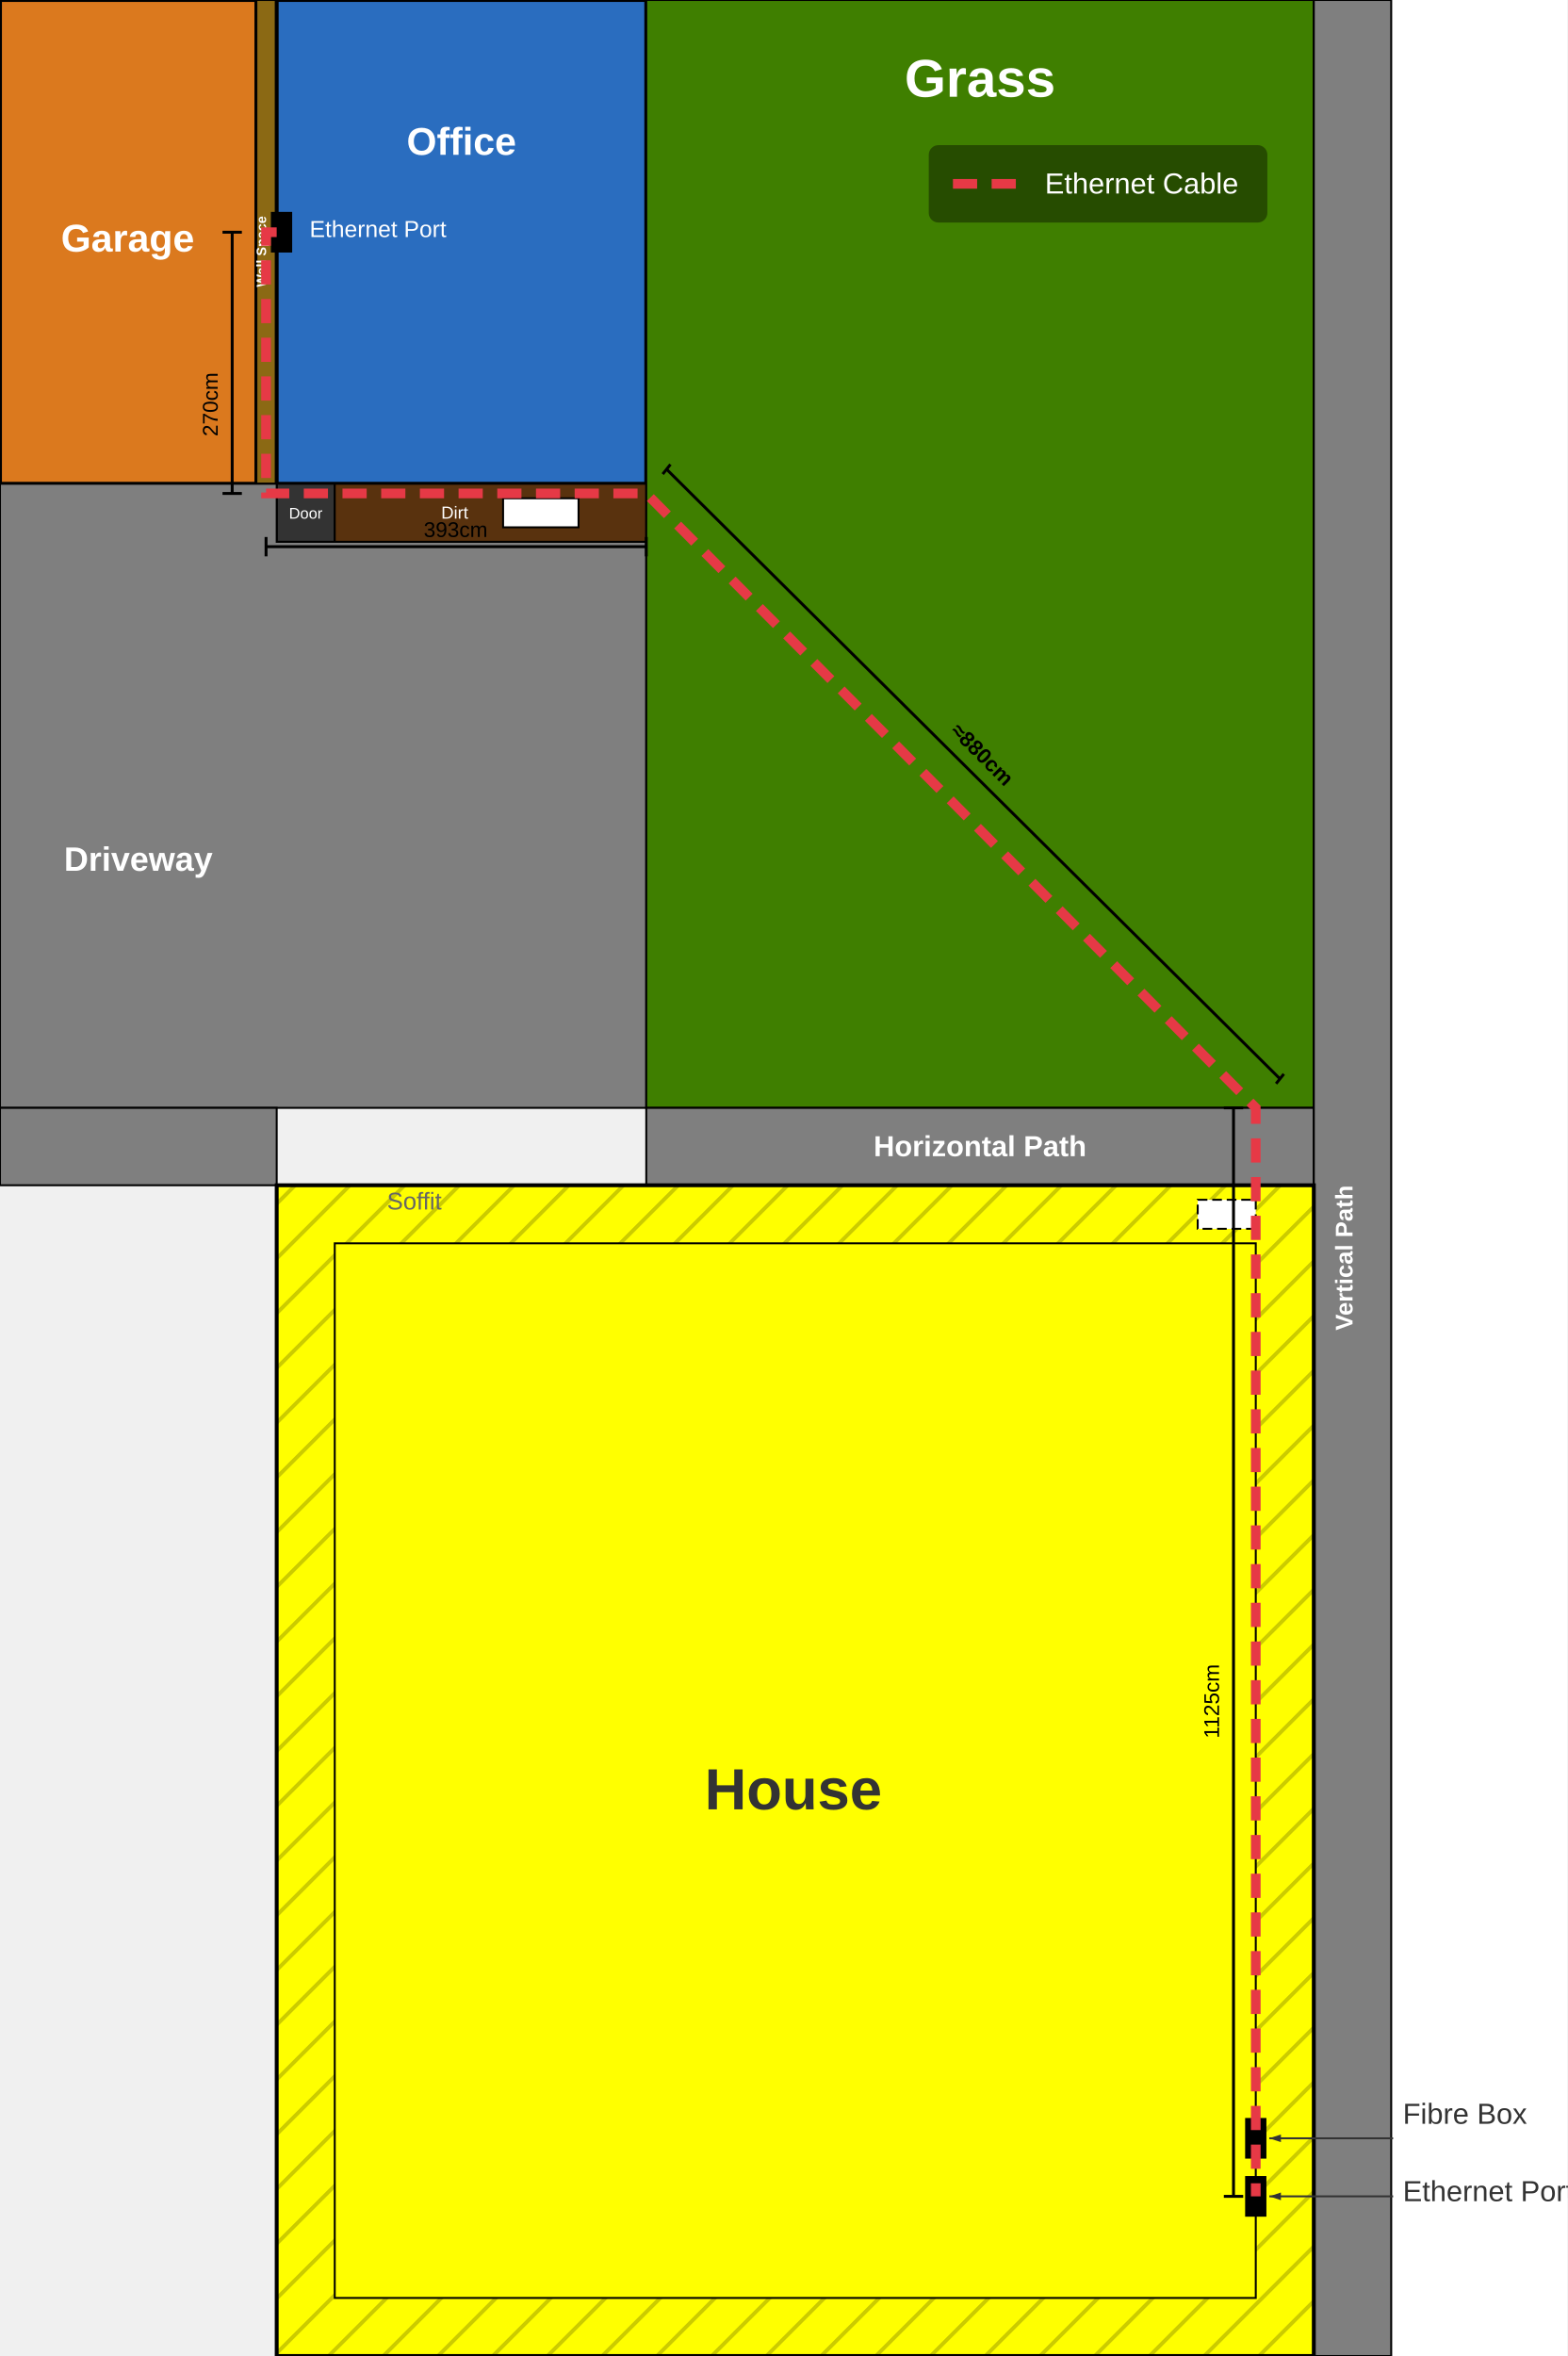
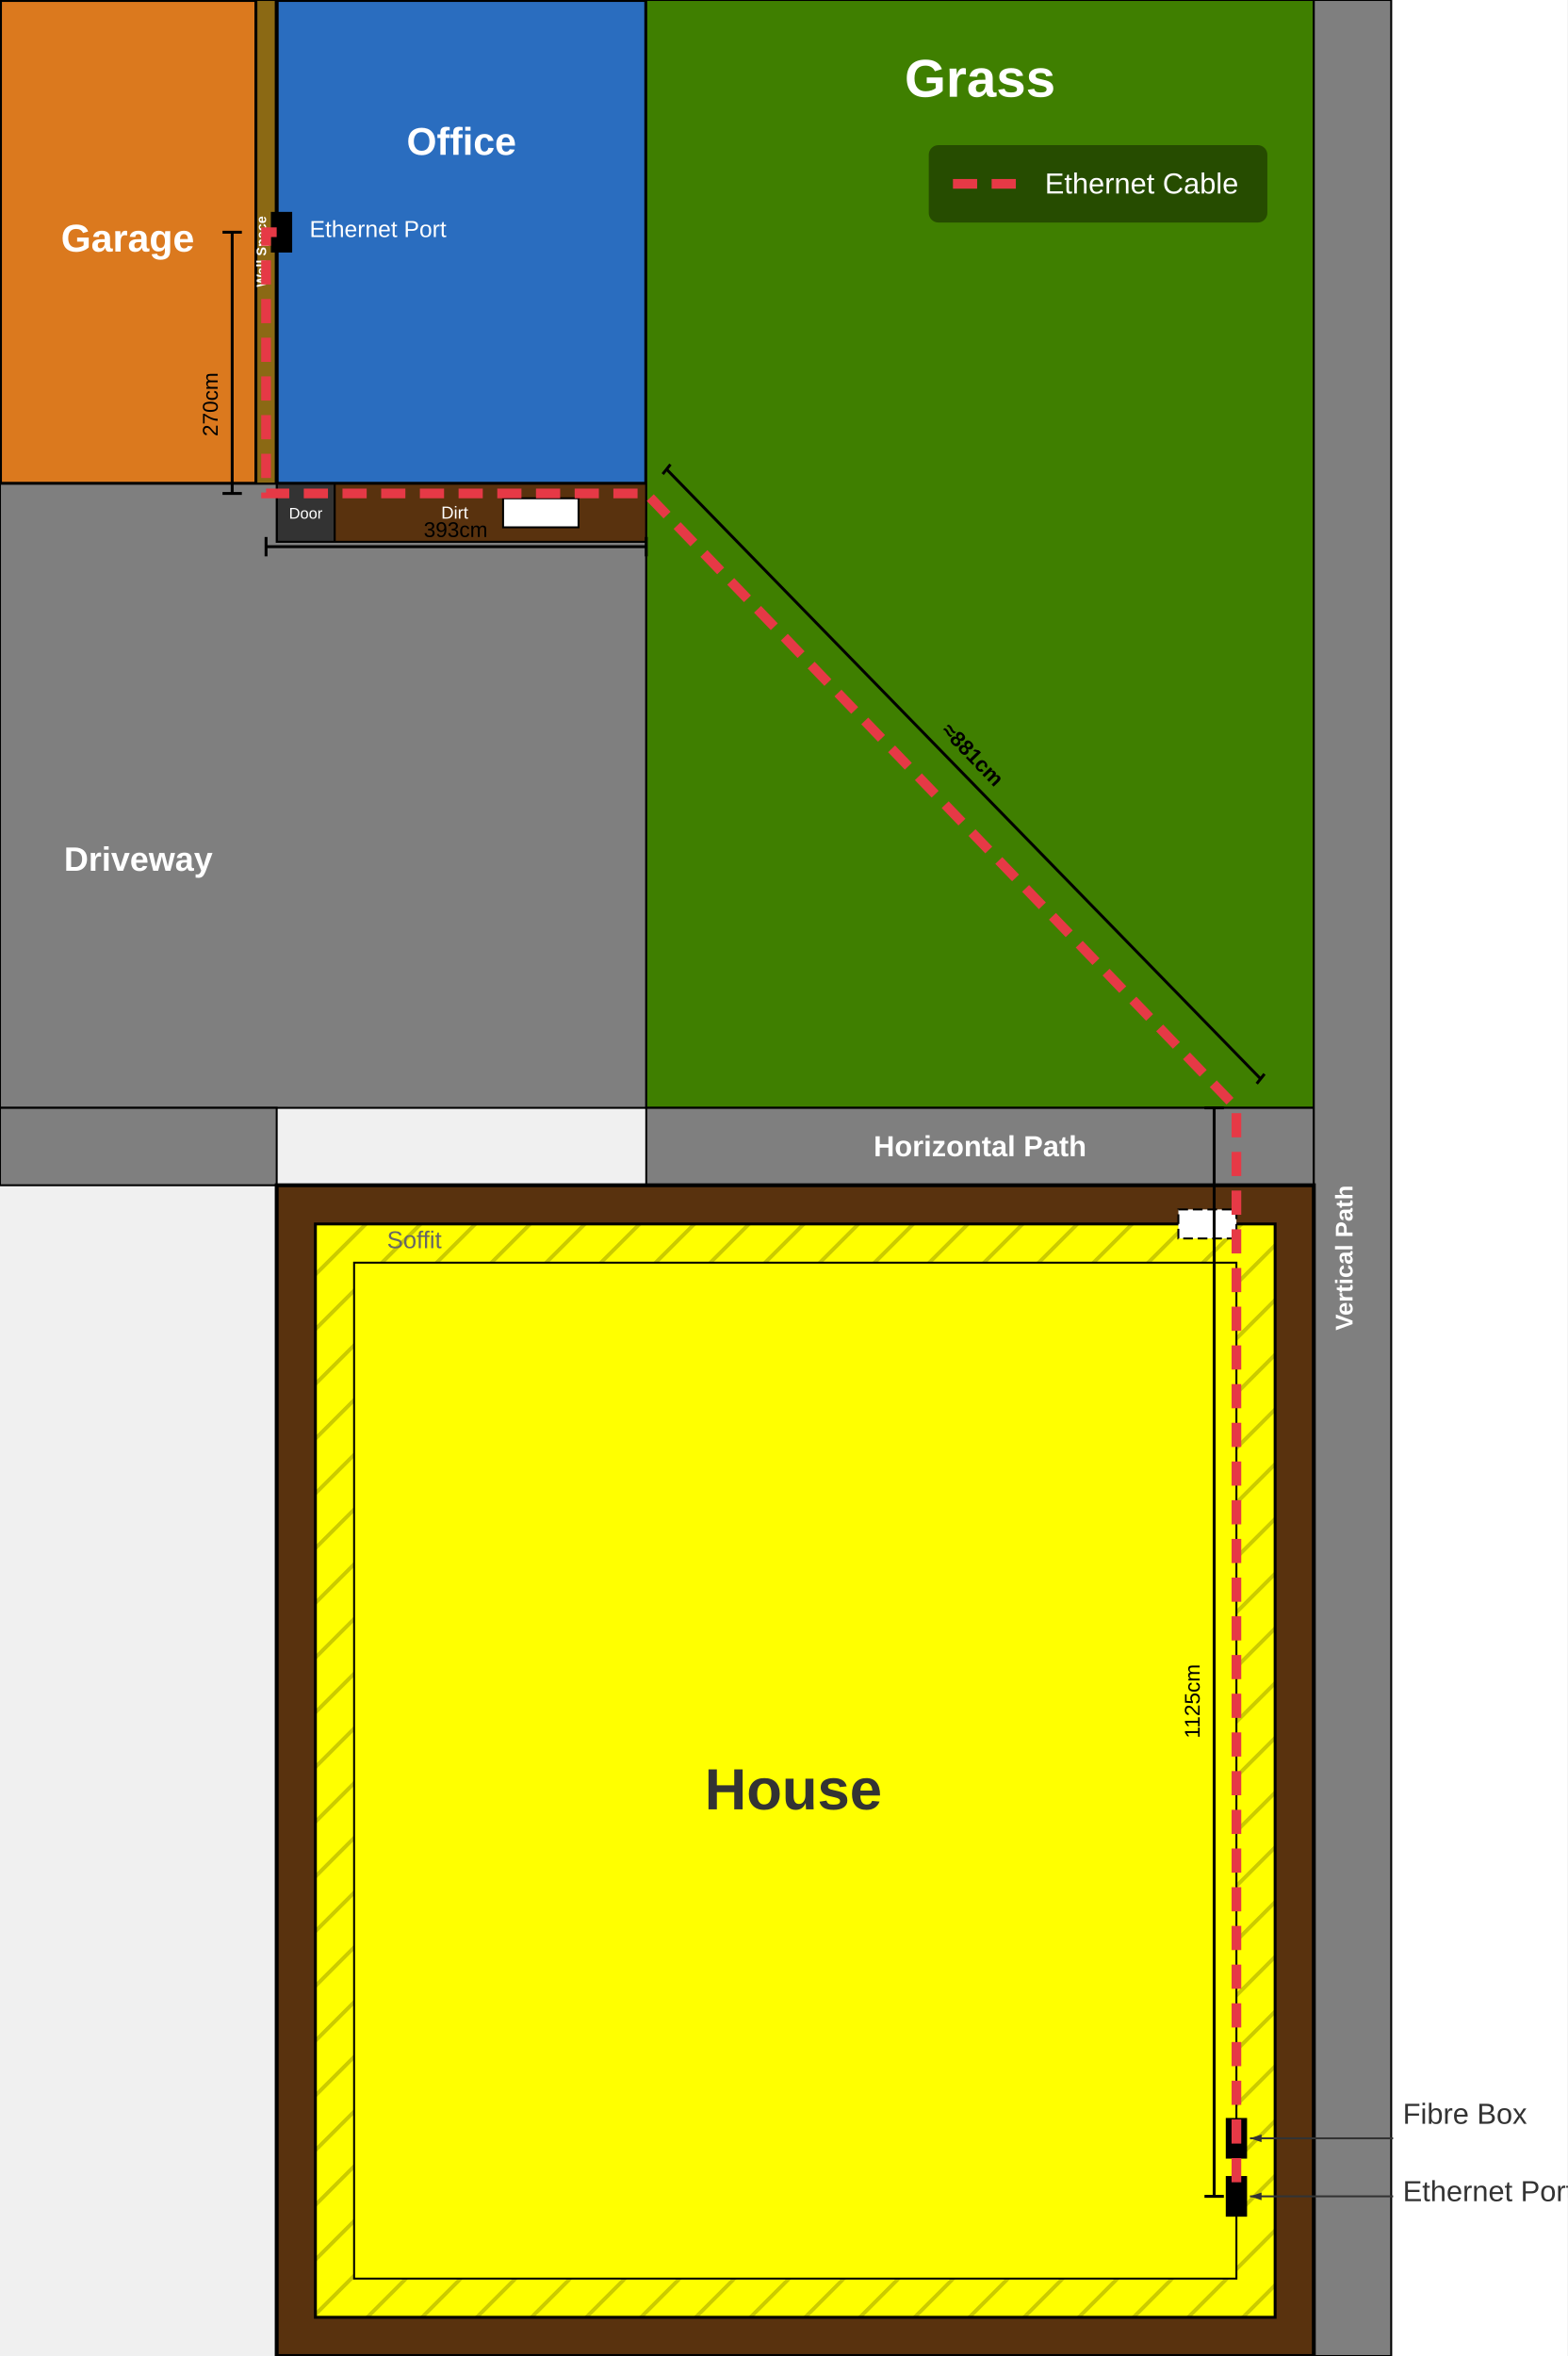
<svg xmlns="http://www.w3.org/2000/svg" font-family="Arial, sans-serif" viewBox="0 0 1620 2435" width="500">
  <defs>
    <pattern id="soffit-hatch" width="40" height="40" patternUnits="userSpaceOnUse" patternTransform="rotate(45)">
      <rect width="40" height="40" fill="#ffff00" />
      <line x1="0" y1="0" x2="0" y2="40" stroke="#cccc00" stroke-width="8" />
    </pattern>
    <marker id="arrowhead" markerWidth="6" markerHeight="4" refX="6" refY="2" orient="auto">
      <polygon points="0,0 6,2 0,4" fill="#333" />
    </marker>
    <marker id="arrowhead-white" markerWidth="6" markerHeight="4" refX="6" refY="2" orient="auto">
      <polygon points="0,0 6,2 0,4" fill="white" />
    </marker>
  </defs>
  <rect x="1438" y="0" width="182" height="2435" fill="white" />
  <rect x="0" y="0" width="265" height="500" fill="#db791e" stroke="#000" stroke-width="4" />
  <rect x="265" y="0" width="21" height="500" fill="#8B6914" stroke="#000" stroke-width="2" />
  <rect x="286" y="0" width="382" height="500" fill="#2a6dbf" stroke="#000" stroke-width="4" />
  <rect x="286" y="500" width="60" height="60" fill="#333" stroke="#000" stroke-width="2" />
  <rect x="346" y="500" width="322" height="60" fill="#59320e" stroke="#000" stroke-width="2" />
  <rect x="520" y="515" width="78" height="30" fill="white" stroke="#000" stroke-width="2" />
  <polygon points="0,500 286,500 286,560 668,560 668,1145 286,1145 0,1145" fill="#7f7f7f" stroke="#000" stroke-width="2" />
  <rect x="0" y="1145" width="286" height="80" fill="#7f7f7f" stroke="#000" stroke-width="2" />
  <rect x="668" y="0" width="690" height="1145" fill="#3f7f00" stroke="#000" stroke-width="2" />
  <rect x="668" y="1145" width="690" height="80" fill="#7f7f7f" stroke="#000" stroke-width="2" />
  <rect x="1358" y="0" width="80" height="2435" fill="#7f7f7f" stroke="#000" stroke-width="2" />
-   <rect x="286" y="1225" width="1072" height="1210" fill="url(#soffit-hatch)" stroke="#000" stroke-width="4" />
-   <rect x="346" y="1285" width="952" height="1090" fill="#ffff00" stroke="#000" stroke-width="2" />
-   <rect x="1238" y="1240" width="60" height="30" fill="white" stroke="#000" stroke-width="2" stroke-dasharray="10,5" />
-   <rect x="1288" y="2190" width="20" height="40" fill="#000" stroke="#000" stroke-width="2" />
+   <rect x="286" y="1225" width="1072" height="1210" fill="#59320e" stroke="#000" stroke-width="4" />
+   <rect x="326" y="1265" width="992" height="1130" fill="url(#soffit-hatch)" stroke="#000" stroke-width="3" />
+   <rect x="366" y="1305" width="912" height="1050" fill="#ffff00" stroke="#000" stroke-width="2" />
+   <rect x="1218" y="1250" width="60" height="30" fill="white" stroke="#000" stroke-width="2" stroke-dasharray="10,5" />
+   <rect x="1268" y="2190" width="20" height="40" fill="#000" stroke="#000" stroke-width="2" />
  <text x="1450" y="2195" text-anchor="start" fill="#333" font-size="30">Fibre Box</text>
-   <line x1="1440" y1="2210" x2="1312" y2="2210" stroke="#333" stroke-width="2" marker-end="url(#arrowhead)" />
+   <line x1="1440" y1="2210" x2="1292" y2="2210" stroke="#333" stroke-width="2" marker-end="url(#arrowhead)" />
  <rect x="281" y="220" width="20" height="40" fill="#000" stroke="#000" stroke-width="2" />
  <text x="320" y="245" text-anchor="start" fill="white" font-size="24">Ethernet Port</text>
-   <rect x="1288" y="2250" width="20" height="40" fill="#000" stroke="#000" stroke-width="2" />
+   <rect x="1268" y="2250" width="20" height="40" fill="#000" stroke="#000" stroke-width="2" />
  <text x="1450" y="2275" text-anchor="start" fill="#333" font-size="30">Ethernet Port</text>
-   <line x1="1440" y1="2270" x2="1312" y2="2270" stroke="#333" stroke-width="2" marker-end="url(#arrowhead)" />
+   <line x1="1440" y1="2270" x2="1292" y2="2270" stroke="#333" stroke-width="2" marker-end="url(#arrowhead)" />
  <text x="132" y="260" text-anchor="middle" fill="white" font-weight="bold" font-size="40">Garage</text>
  <text x="275" y="260" text-anchor="middle" fill="white" font-weight="bold" font-size="14" transform="rotate(-90,275,260)">Wall Space</text>
  <text x="477" y="160" text-anchor="middle" fill="white" font-weight="bold" font-size="40">Office</text>
  <text x="1013" y="100" text-anchor="middle" fill="white" font-weight="bold" font-size="55">Grass</text>
  <text x="143" y="900" text-anchor="middle" fill="white" font-weight="bold" font-size="35">Driveway</text>
  <text x="1013" y="1195" text-anchor="middle" fill="white" font-weight="bold" font-size="30">Horizontal Path</text>
  <text x="1398" y="1300" text-anchor="middle" fill="white" font-weight="bold" font-size="25" transform="rotate(-90,1398,1300)">Vertical Path</text>
  <text x="820" y="1870" text-anchor="middle" fill="#333" font-weight="bold" font-size="60">House</text>
  <text x="470" y="536" text-anchor="middle" fill="white" font-size="18">Dirt</text>
-   <text x="400" y="1250" fill="#666" font-size="25">Soffit</text>
+   <text x="400" y="1290" fill="#666" font-size="25">Soffit</text>
  <text x="316" y="536" text-anchor="middle" fill="white" font-size="16">Door</text>
-   <path d="     M 286,240     L 275,240     L 275,510     L 668,510     L 1298,1145     L 1298,2270   " fill="none" stroke="#e63946" stroke-width="10" stroke-dasharray="25,15" />
+   <path d="     M 286,240     L 275,240     L 275,510     L 668,510     L 1278,1145     L 1278,2270   " fill="none" stroke="#e63946" stroke-width="10" stroke-dasharray="25,15" />
  <line x1="230" y1="240" x2="250" y2="240" stroke="#000" stroke-width="3" />
  <line x1="240" y1="240" x2="240" y2="510" stroke="#000" stroke-width="3" />
  <line x1="230" y1="510" x2="250" y2="510" stroke="#000" stroke-width="3" />
  <text x="225" y="385" text-anchor="end" fill="#000" font-size="22" transform="rotate(-90,225,385)">270cm</text>
  <line x1="275" y1="555" x2="275" y2="575" stroke="#000" stroke-width="3" />
  <line x1="275" y1="565" x2="668" y2="565" stroke="#000" stroke-width="3" />
  <line x1="668" y1="555" x2="668" y2="575" stroke="#000" stroke-width="3" />
  <text x="471" y="555" text-anchor="middle" fill="#000" font-size="22">393cm</text>
  <line x1="693" y1="480" x2="685" y2="490" stroke="#000" stroke-width="3" />
-   <line x1="689" y1="485" x2="1323" y2="1115" stroke="#000" stroke-width="3" />
-   <line x1="1327" y1="1110" x2="1319" y2="1120" stroke="#000" stroke-width="3" />
-   <text x="1010" y="785" text-anchor="middle" fill="#000" font-size="22" font-weight="bold" transform="rotate(45,1010,785)">≈880cm</text>
-   <line x1="1265" y1="1145" x2="1285" y2="1145" stroke="#000" stroke-width="3" />
-   <line x1="1275" y1="1145" x2="1275" y2="2270" stroke="#000" stroke-width="3" />
-   <line x1="1265" y1="2270" x2="1285" y2="2270" stroke="#000" stroke-width="3" />
-   <text x="1260" y="1720" text-anchor="end" fill="#000" font-size="22" transform="rotate(-90,1260,1720)">1125cm</text>
+   <line x1="689" y1="485" x2="1303" y2="1115" stroke="#000" stroke-width="3" />
+   <line x1="1307" y1="1110" x2="1299" y2="1120" stroke="#000" stroke-width="3" />
+   <text x="1000" y="785" text-anchor="middle" fill="#000" font-size="22" font-weight="bold" transform="rotate(46,1000,785)">≈881cm</text>
+   <line x1="1245" y1="1145" x2="1265" y2="1145" stroke="#000" stroke-width="3" />
+   <line x1="1255" y1="1145" x2="1255" y2="2270" stroke="#000" stroke-width="3" />
+   <line x1="1245" y1="2270" x2="1265" y2="2270" stroke="#000" stroke-width="3" />
+   <text x="1240" y="1720" text-anchor="end" fill="#000" font-size="22" transform="rotate(-90,1240,1720)">1125cm</text>
  <rect x="960" y="150" width="350" height="80" rx="10" fill="rgba(0,0,0,0.4)" stroke="none" />
  <line x1="985" y1="190" x2="1060" y2="190" stroke="#e63946" stroke-width="10" stroke-dasharray="25,15" />
  <text x="1080" y="200" fill="white" font-size="30">Ethernet Cable</text>
</svg>
